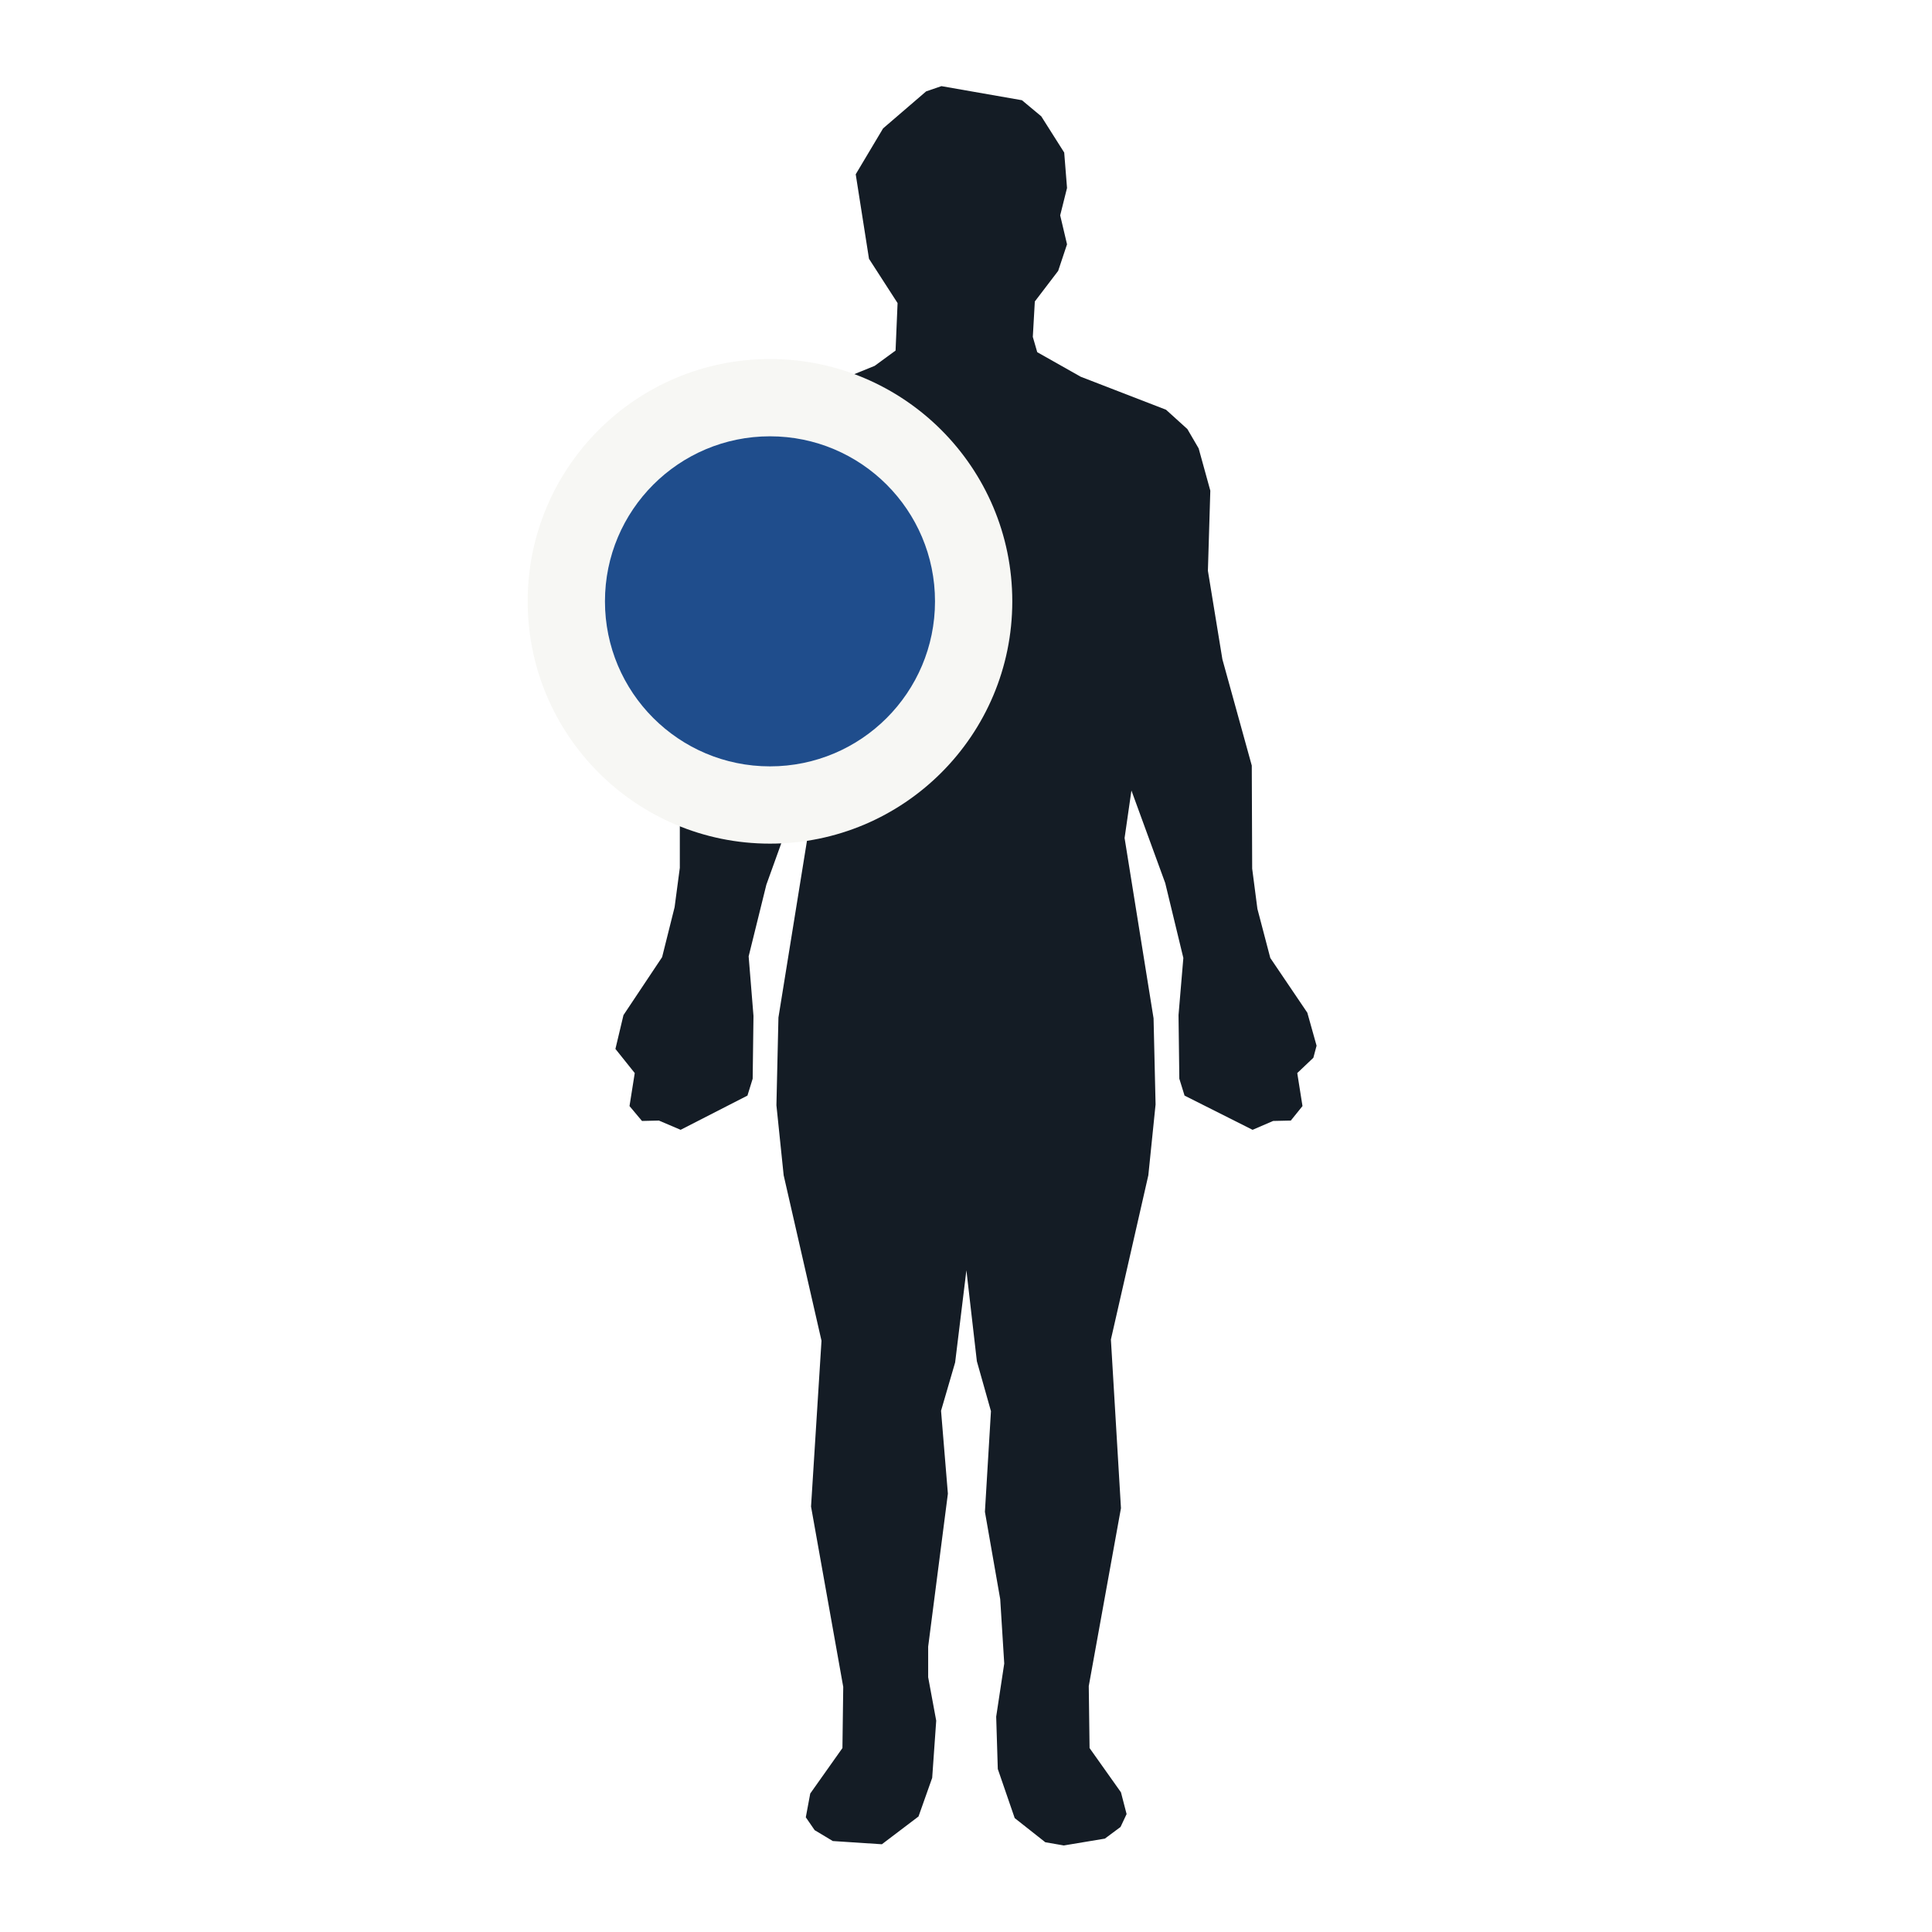
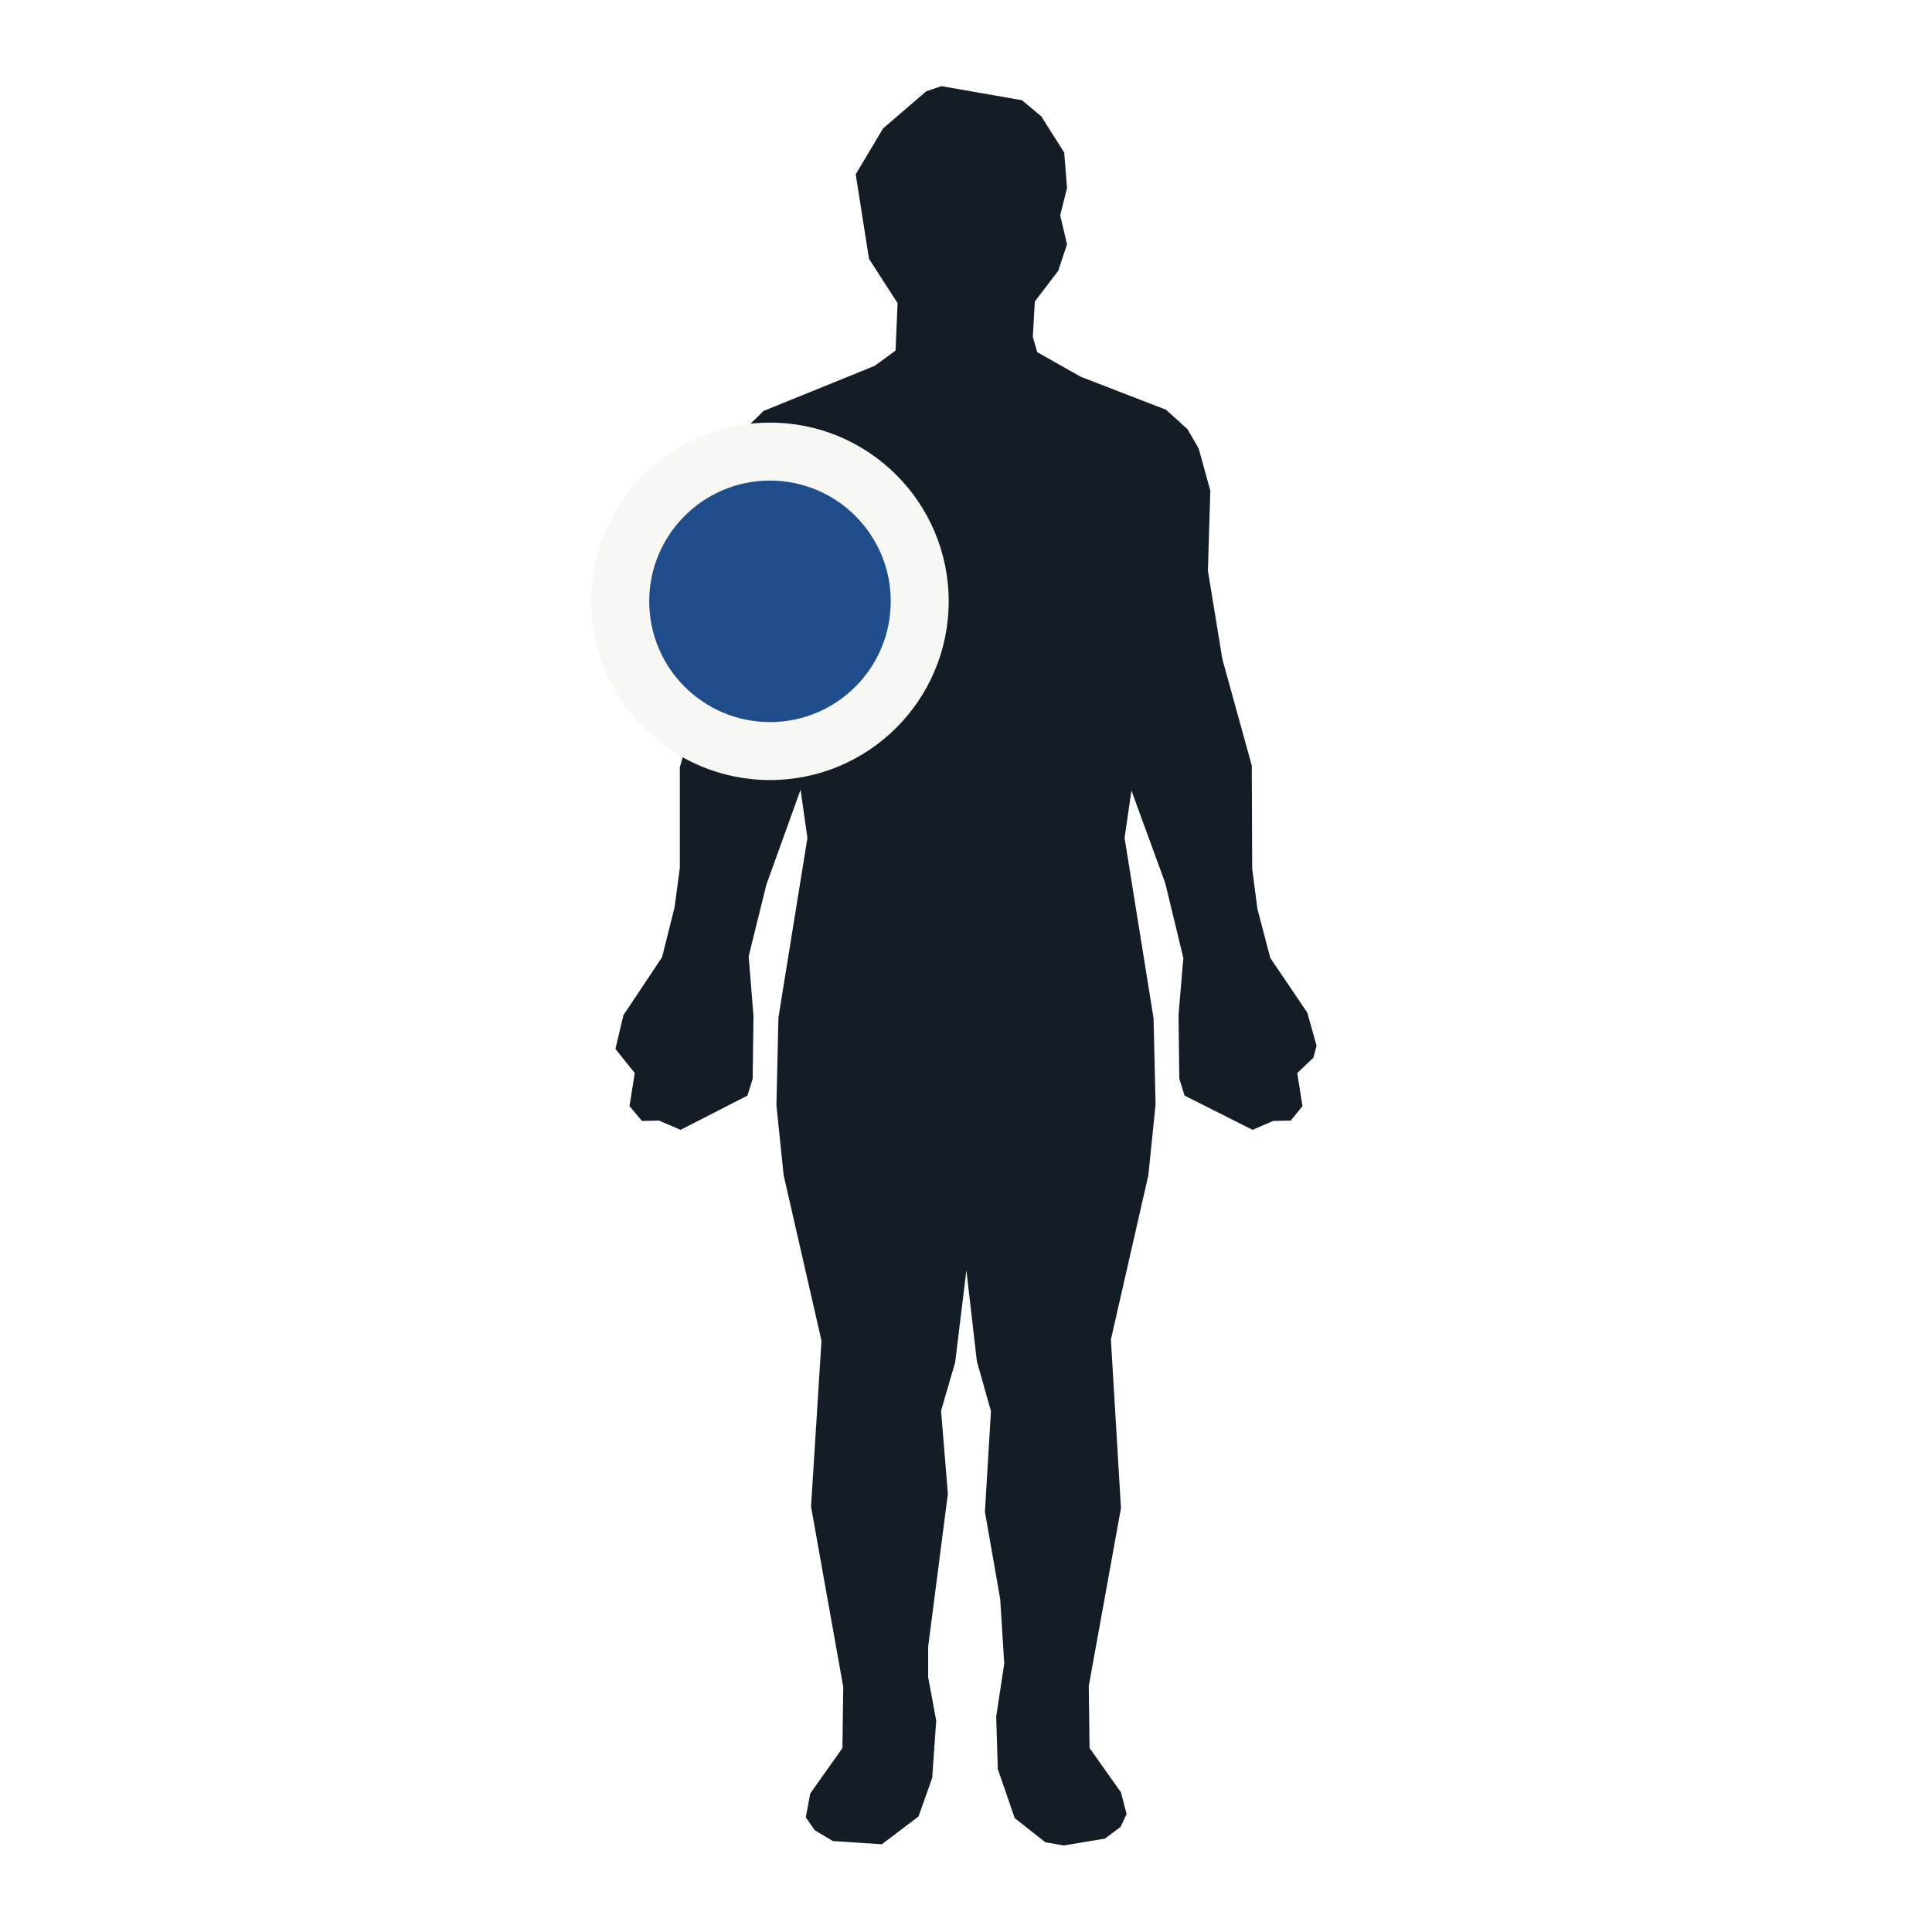
<svg xmlns="http://www.w3.org/2000/svg" viewBox="0 0 48 48" width="48" height="48">
-   <style>.i{fill:#141c25}.a{fill:#1f4d8c}.h{fill:#f7f7f4}.f{fill:#141c25;fill-opacity:0.26}.m{fill:#141c25;fill-opacity:0.58}@media (prefers-color-scheme: dark){.i{fill:#eceef0}.a{fill:#9fc2ef}.h{fill:#1b1d20}.f{fill:#eceef0;fill-opacity:0.34}.m{fill:#eceef0;fill-opacity:0.62}}</style>
+   <style>.i{fill:#141c25}.h{fill:#f7f7f4}.a{fill:#1f4d8c}@media (prefers-color-scheme: dark){.i{fill:#eceef0}.h{fill:#1b1d20}.a{fill:#9fc2ef}}</style>
  <path class="i" d="M26.43 45.85L25.97 45.77L25.21 45.17L24.79 43.95L24.75 42.65L24.95 41.33L24.85 39.73L24.47 37.56L24.62 35.06L24.27 33.82L24.01 31.56L23.73 33.85L23.38 35.05L23.55 37.11L23.06 40.91L23.06 41.67L23.26 42.75L23.16 44.17L22.82 45.13L21.91 45.82L20.69 45.74L20.24 45.47L20.02 45.15L20.13 44.56L20.93 43.43L20.95 41.91L20.15 37.43L20.41 33.31L19.47 29.2L19.29 27.46L19.34 25.28L20.06 20.82L19.89 19.62L19.04 21.98L18.6 23.76L18.72 25.24L18.7 26.8L18.57 27.22L16.91 28.07L16.37 27.84L15.95 27.85L15.64 27.48L15.77 26.66L15.29 26.06L15.49 25.22L16.45 23.78L16.76 22.54L16.89 21.56L16.89 19.06L17.56 16.8L17.96 14.38L17.9 12.62L18.1 11.48L18.4 10.77L18.97 10.21L21.73 9.09L22.25 8.71L22.3 7.53L21.59 6.43L21.26 4.33L21.94 3.19L23.01 2.27L23.39 2.14L25.39 2.49L25.87 2.89L26.44 3.79L26.51 4.67L26.34 5.35L26.51 6.07L26.29 6.73L25.71 7.49L25.66 8.37L25.77 8.75L26.85 9.36L28.97 10.18L29.5 10.66L29.78 11.14L30.07 12.19L30.01 14.18L30.37 16.38L31.1 19.02L31.11 21.58L31.24 22.58L31.56 23.8L32.48 25.16L32.71 25.98L32.63 26.28L32.23 26.66L32.36 27.48L32.07 27.84L31.63 27.85L31.12 28.07L29.43 27.22L29.3 26.8L29.28 25.22L29.4 23.8L28.95 21.94L28.11 19.64L27.94 20.82L28.66 25.3L28.71 27.44L28.53 29.2L27.6 33.28L27.85 37.47L27.05 41.89L27.07 43.43L27.85 44.53L27.99 45.07L27.84 45.39L27.45 45.68Z" />
-   <circle class="h" cx="19.13" cy="14.94" r="6.02" />
-   <circle class="a" cx="19.13" cy="14.94" r="4.1" />
+   <circle class="h" cx="19.13" cy="14.94" r="4.44" />
+   <circle class="a" cx="19.13" cy="14.94" r="3" />
</svg>
